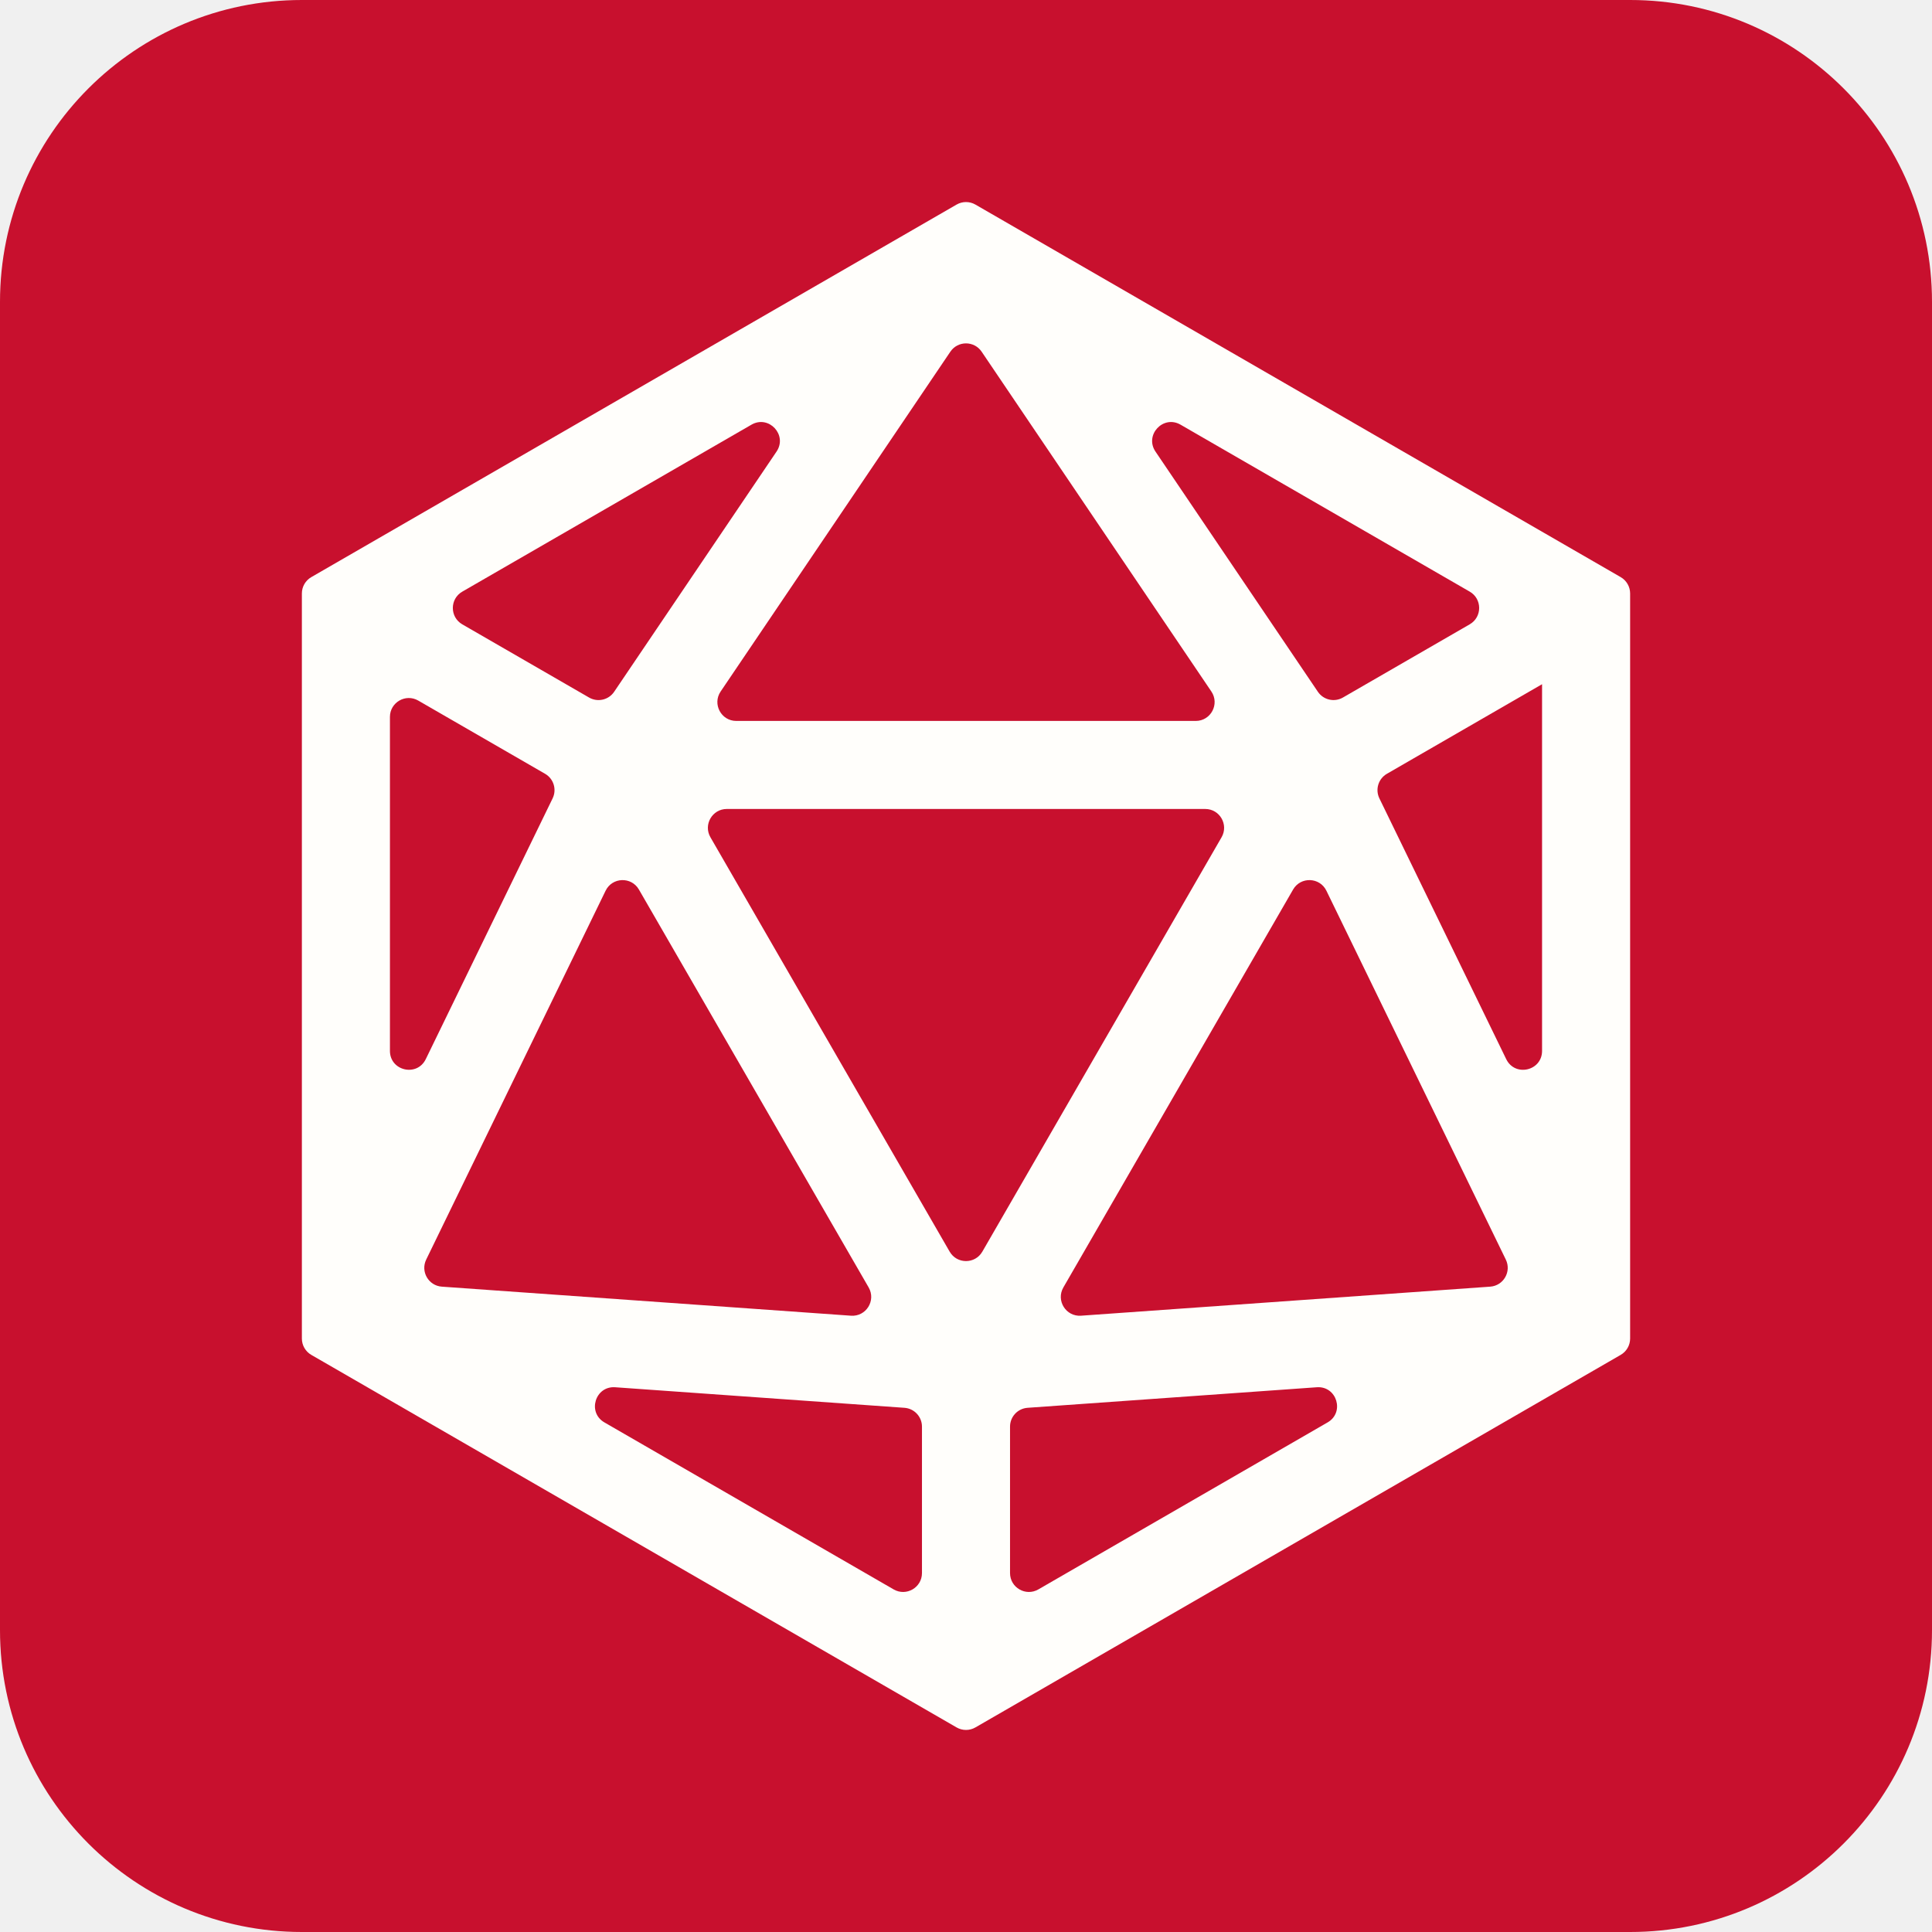
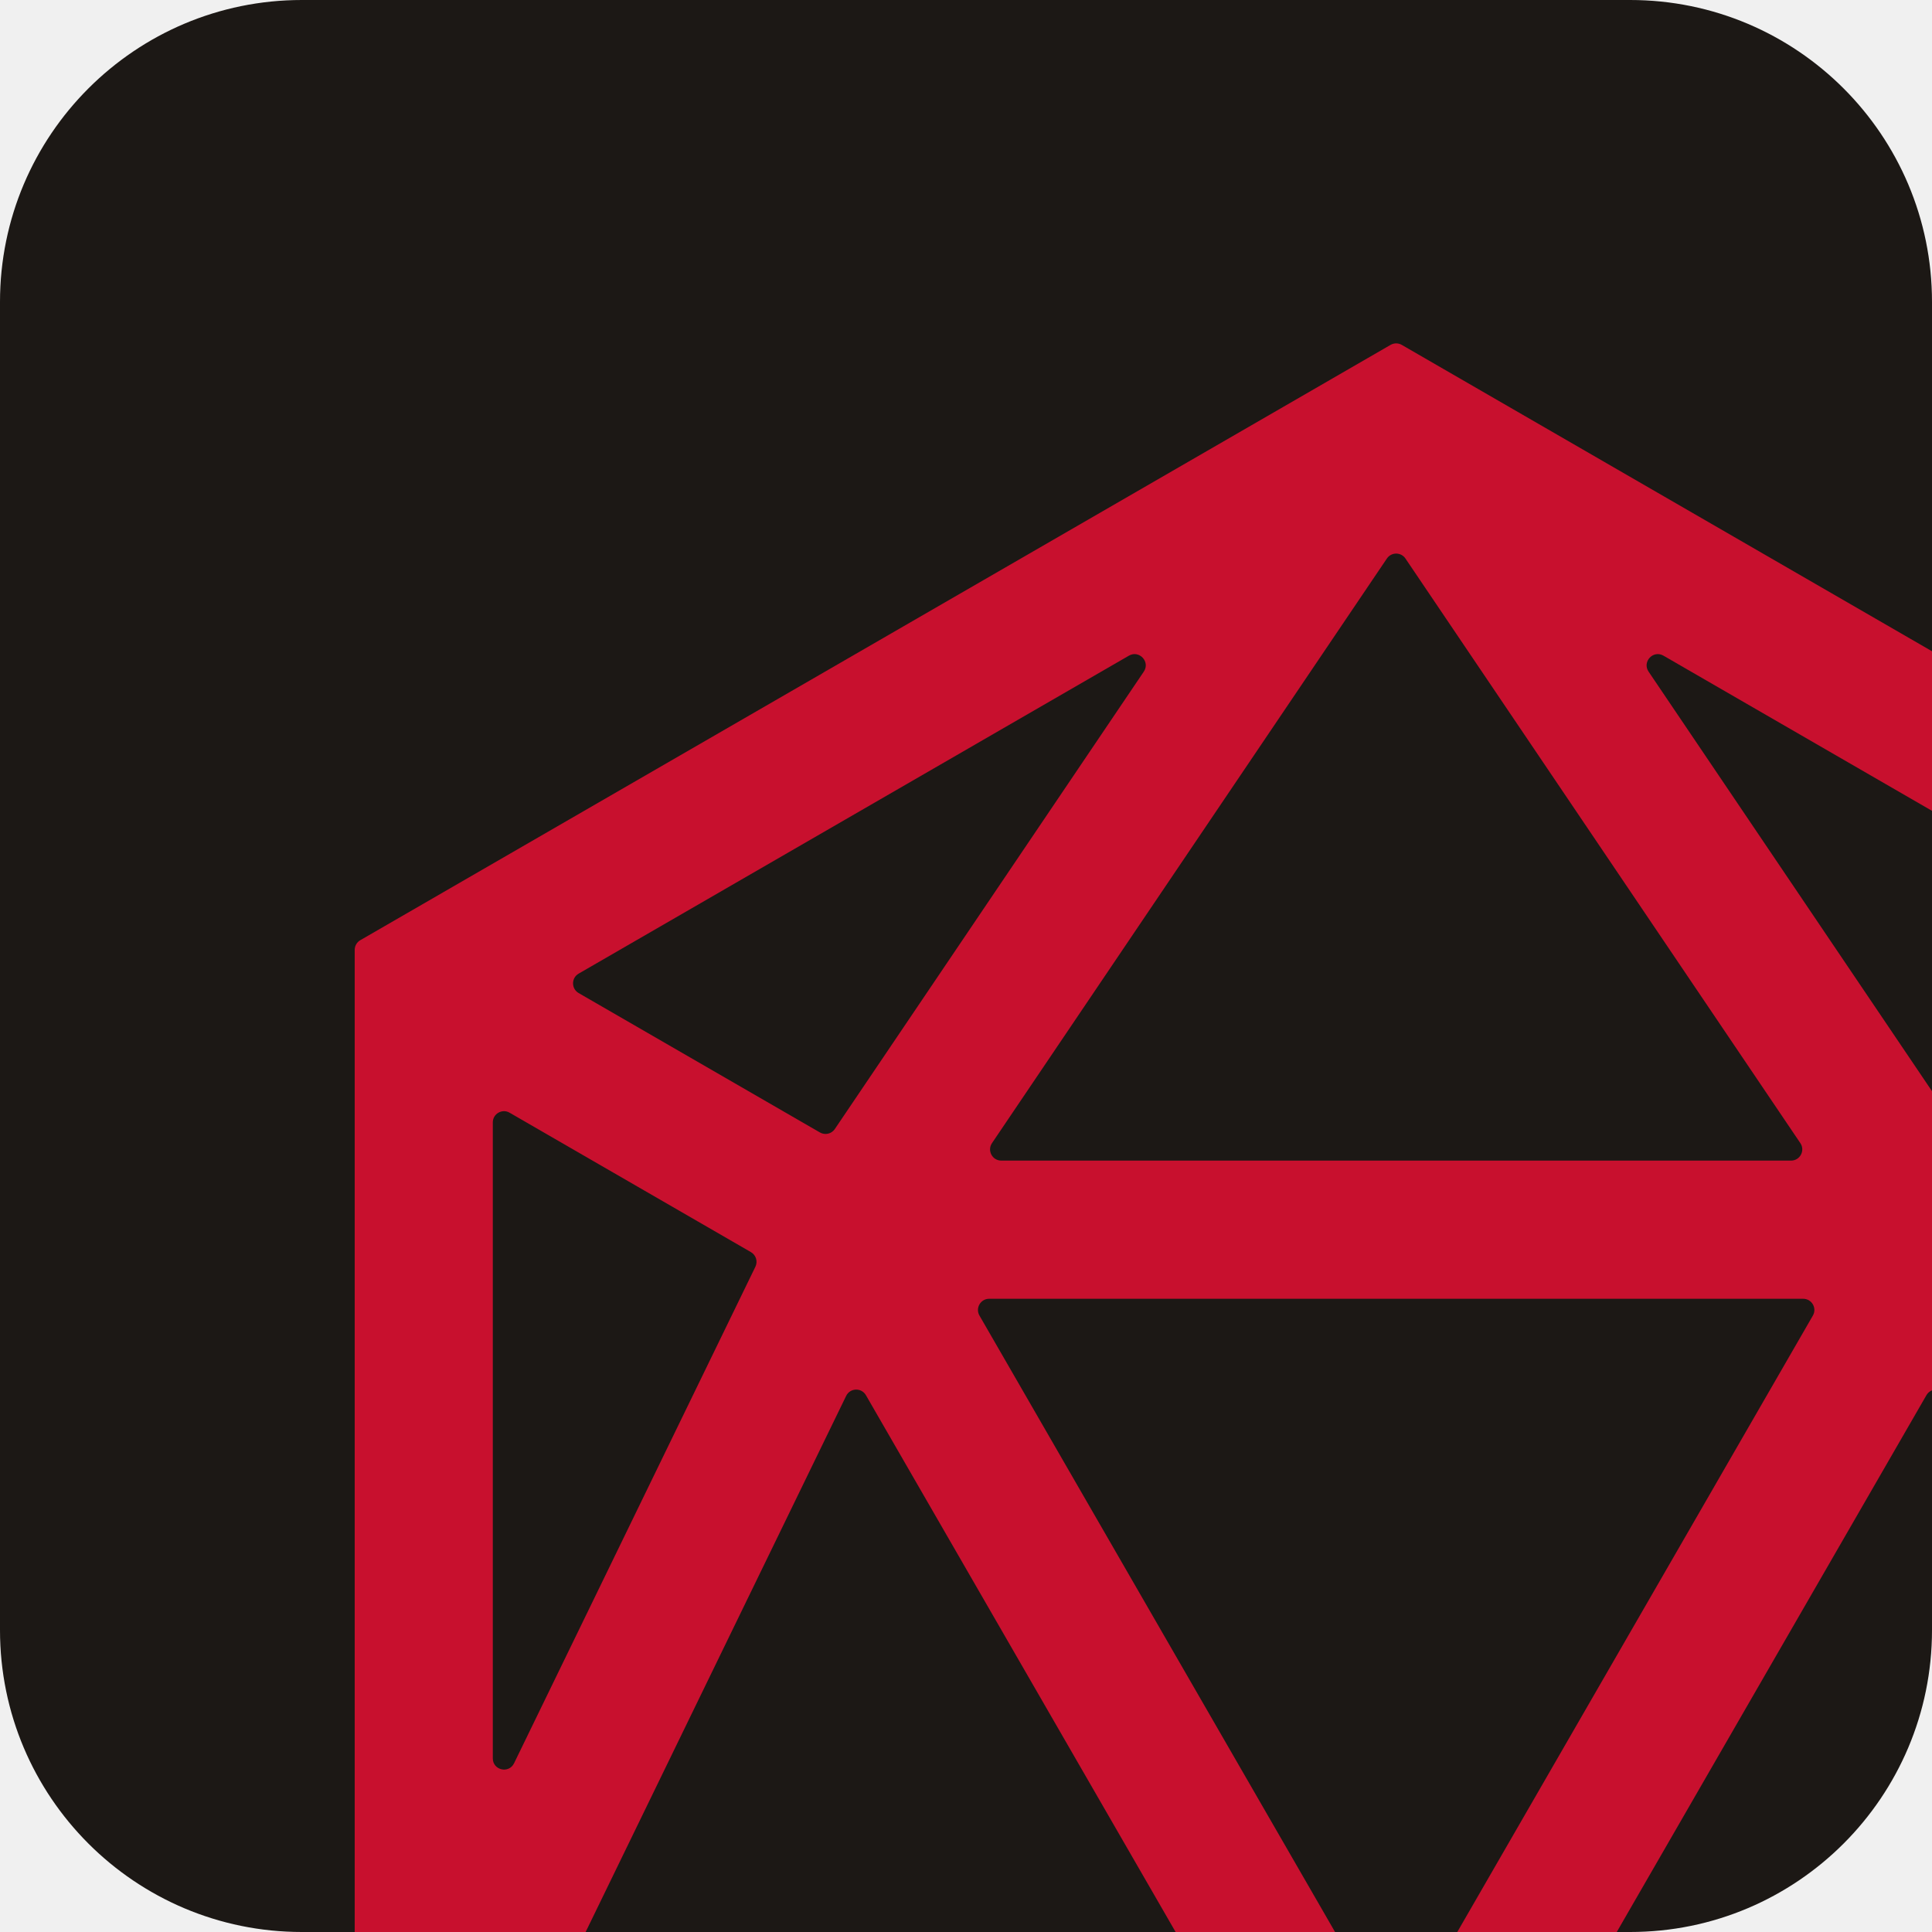
<svg xmlns="http://www.w3.org/2000/svg" width="512" height="512" viewBox="0 0 512 512" fill="none">
-   <rect width="512" height="512" rx="80" fill="#C8102E" />
-   <path d="M253.5 54.217C255.047 53.324 256.953 53.324 258.5 54.217L429.5 152.942C431.047 153.836 432 155.486 432 157.272V354.728C432 356.514 431.047 358.164 429.5 359.058L258.5 457.783C256.953 458.676 255.047 458.676 253.5 457.783L85.828 360.981L82.499 359.059C80.953 358.165 80 356.514 80 354.729V157.272C80 155.486 80.953 153.836 82.5 152.942L253.5 54.217ZM163.032 367.637C157.74 367.261 155.583 374.301 160.178 376.954L236.831 421.211C240.164 423.135 244.331 420.73 244.331 416.881V378.07C244.331 375.447 242.303 373.269 239.686 373.083L163.032 367.637ZM351.826 376.954C356.421 374.301 354.264 367.261 348.972 367.637L272.314 373.083C269.697 373.269 267.669 375.447 267.669 378.07V416.881C267.669 420.73 271.836 423.136 275.169 421.212L351.826 376.954ZM169.318 235.737C167.314 232.266 162.244 232.446 160.491 236.05L112.947 333.803C111.399 336.986 113.559 340.726 117.09 340.977L225.521 348.675C229.519 348.959 232.209 344.658 230.205 341.187L169.318 235.737ZM351.509 236.05C349.756 232.446 344.687 232.266 342.683 235.737L281.801 341.187C279.797 344.658 282.487 348.958 286.484 348.675L394.915 340.977C398.446 340.726 400.606 336.986 399.058 333.803L351.509 236.05ZM192.602 214.387C188.753 214.387 186.348 218.554 188.271 221.887L251.67 331.699C253.594 335.033 258.406 335.033 260.33 331.699L323.729 221.887C325.652 218.554 323.247 214.387 319.398 214.387H192.602ZM408.655 181.329L367.548 205.062C365.275 206.374 364.404 209.219 365.552 211.579L399.166 280.688C401.487 285.458 408.662 283.806 408.662 278.5V181.334C408.662 181.332 408.661 181.329 408.658 181.329H408.655ZM110.837 185.658C107.504 183.734 103.338 186.14 103.338 189.988V278.495C103.338 283.801 110.513 285.454 112.834 280.683L146.448 211.579C147.596 209.219 146.724 206.373 144.451 205.062L110.837 185.658ZM260.143 93.2C258.16 90.267 253.84 90.267 251.857 93.2L190.976 183.255C188.731 186.575 191.11 191.056 195.118 191.056H316.882C320.89 191.056 323.269 186.575 321.024 183.255L260.143 93.2ZM205.791 119.674C208.762 115.278 203.743 109.891 199.148 112.544L122.507 156.795C119.174 158.72 119.173 163.532 122.507 165.456L156.115 184.857C158.388 186.169 161.287 185.502 162.757 183.328L205.791 119.674ZM312.857 112.544C308.262 109.891 303.244 115.279 306.216 119.675L349.248 183.322C350.718 185.496 353.618 186.164 355.891 184.852L389.494 165.45C392.827 163.526 392.827 158.715 389.494 156.79L312.857 112.544Z" fill="#FFFEFB" />
+   <g clip-path="url(#clip0_341_8)">
+     <rect width="512" height="512" rx="80" fill="#1C1815" />
+     <path fill-rule="evenodd" clip-rule="evenodd" d="M368.516 91.398C369.434 90.867 370.566 90.867 371.484 91.398L644.516 249.161C645.434 249.691 646 250.672 646 251.733V567.268C646 568.329 645.434 569.309 644.516 569.84L371.484 727.602C370.566 728.133 369.434 728.133 368.516 727.602L95.483 569.84C94.566 569.309 94 568.329 94 567.268V251.733C94 250.672 94.566 249.691 95.484 249.161L368.516 91.398ZM203.1 583.211C199.959 582.988 198.679 587.169 201.406 588.745L347.249 673.02C349.228 674.163 351.701 672.734 351.701 670.448V596.544C351.701 594.986 350.497 593.693 348.944 593.582L203.1 583.211ZM538.602 588.745C541.329 587.169 540.049 582.988 536.908 583.211L391.056 593.582C389.503 593.693 388.299 594.986 388.299 596.544V670.448C388.299 672.734 390.772 674.163 392.75 673.02L538.602 588.745ZM229.479 369.744C228.289 367.682 225.28 367.789 224.239 369.93L142.515 538.097C141.596 539.988 142.878 542.21 144.974 542.359L331.357 555.601C333.73 555.77 335.327 553.216 334.138 551.154L229.479 369.744ZM515.761 369.93C514.72 367.789 511.711 367.683 510.522 369.745L405.871 551.154C404.682 553.216 406.278 555.77 408.651 555.601L595.035 542.359C597.131 542.21 598.412 539.988 597.493 538.097L515.761 369.93ZM262.139 344.19C259.855 344.19 258.427 346.664 259.569 348.644L367.43 535.625C368.572 537.605 371.428 537.605 372.57 535.625L480.431 348.644C481.573 346.664 480.145 344.19 477.861 344.19H262.139ZM609.392 292.306L540.996 331.825C539.647 332.604 539.13 334.294 539.811 335.695L603.766 467.29C605.143 470.124 609.402 469.142 609.402 465.991V292.313C609.402 292.309 609.399 292.305 609.395 292.305C609.394 292.305 609.393 292.306 609.392 292.306ZM135.049 294.877C133.071 293.734 130.598 295.163 130.598 297.449V465.983C130.598 469.134 134.857 470.115 136.234 467.281L200.188 335.696C200.87 334.294 200.352 332.604 199.004 331.825L135.049 294.877ZM372.459 148.013C371.282 146.27 368.718 146.27 367.541 148.013L262.89 302.938C261.558 304.91 262.97 307.571 265.349 307.571H474.651C477.03 307.571 478.442 304.91 477.11 302.938L372.459 148.013ZM303.116 177.994C304.879 175.383 301.9 172.183 299.173 173.759L153.347 258.024C151.369 259.168 151.369 262.025 153.347 263.168L217.293 300.115C218.642 300.895 220.364 300.498 221.236 299.207L303.116 177.994ZM440.836 173.759C438.109 172.183 435.13 175.383 436.894 177.994L518.773 299.197C519.645 300.489 521.367 300.886 522.716 300.106L586.653 263.16C588.631 262.016 588.631 259.159 586.653 258.016L440.836 173.759Z" fill="#C8102E" />
+   </g>
+   <defs>
+     <clipPath id="clip0_341_8">
+       <rect width="512" height="512" rx="80" fill="white" />
+     </clipPath>
+   </defs>
</svg>
